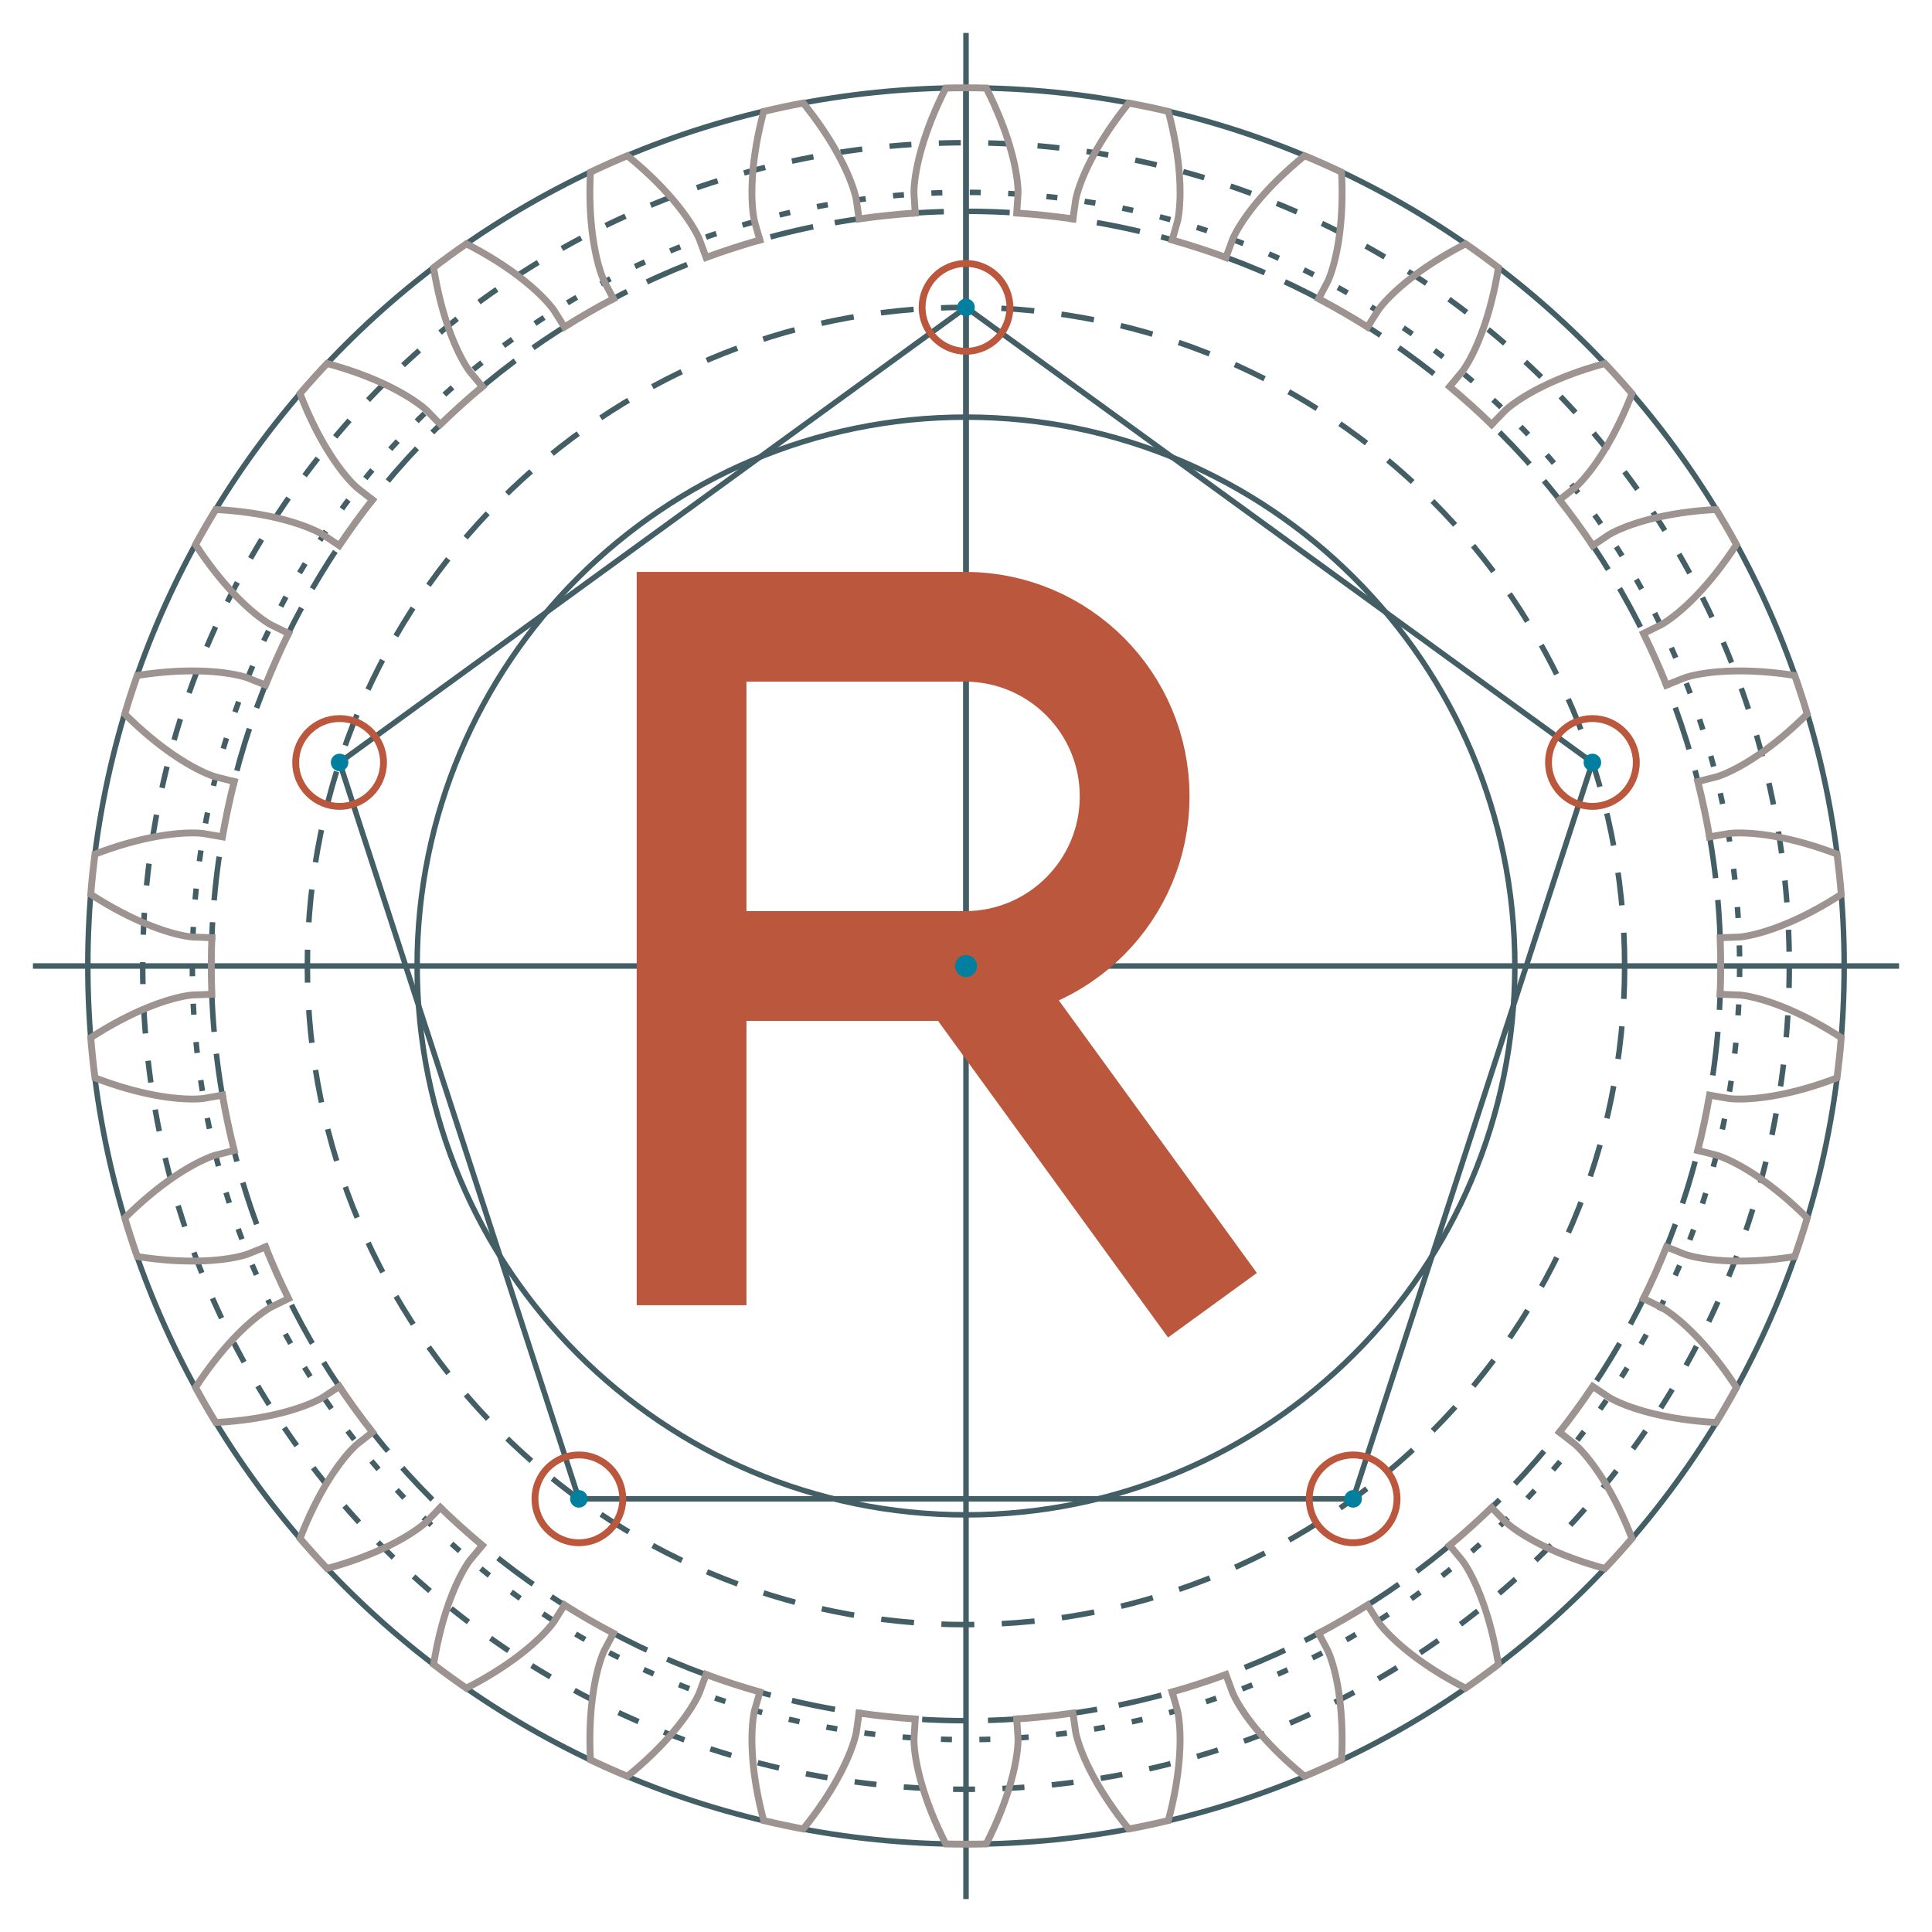
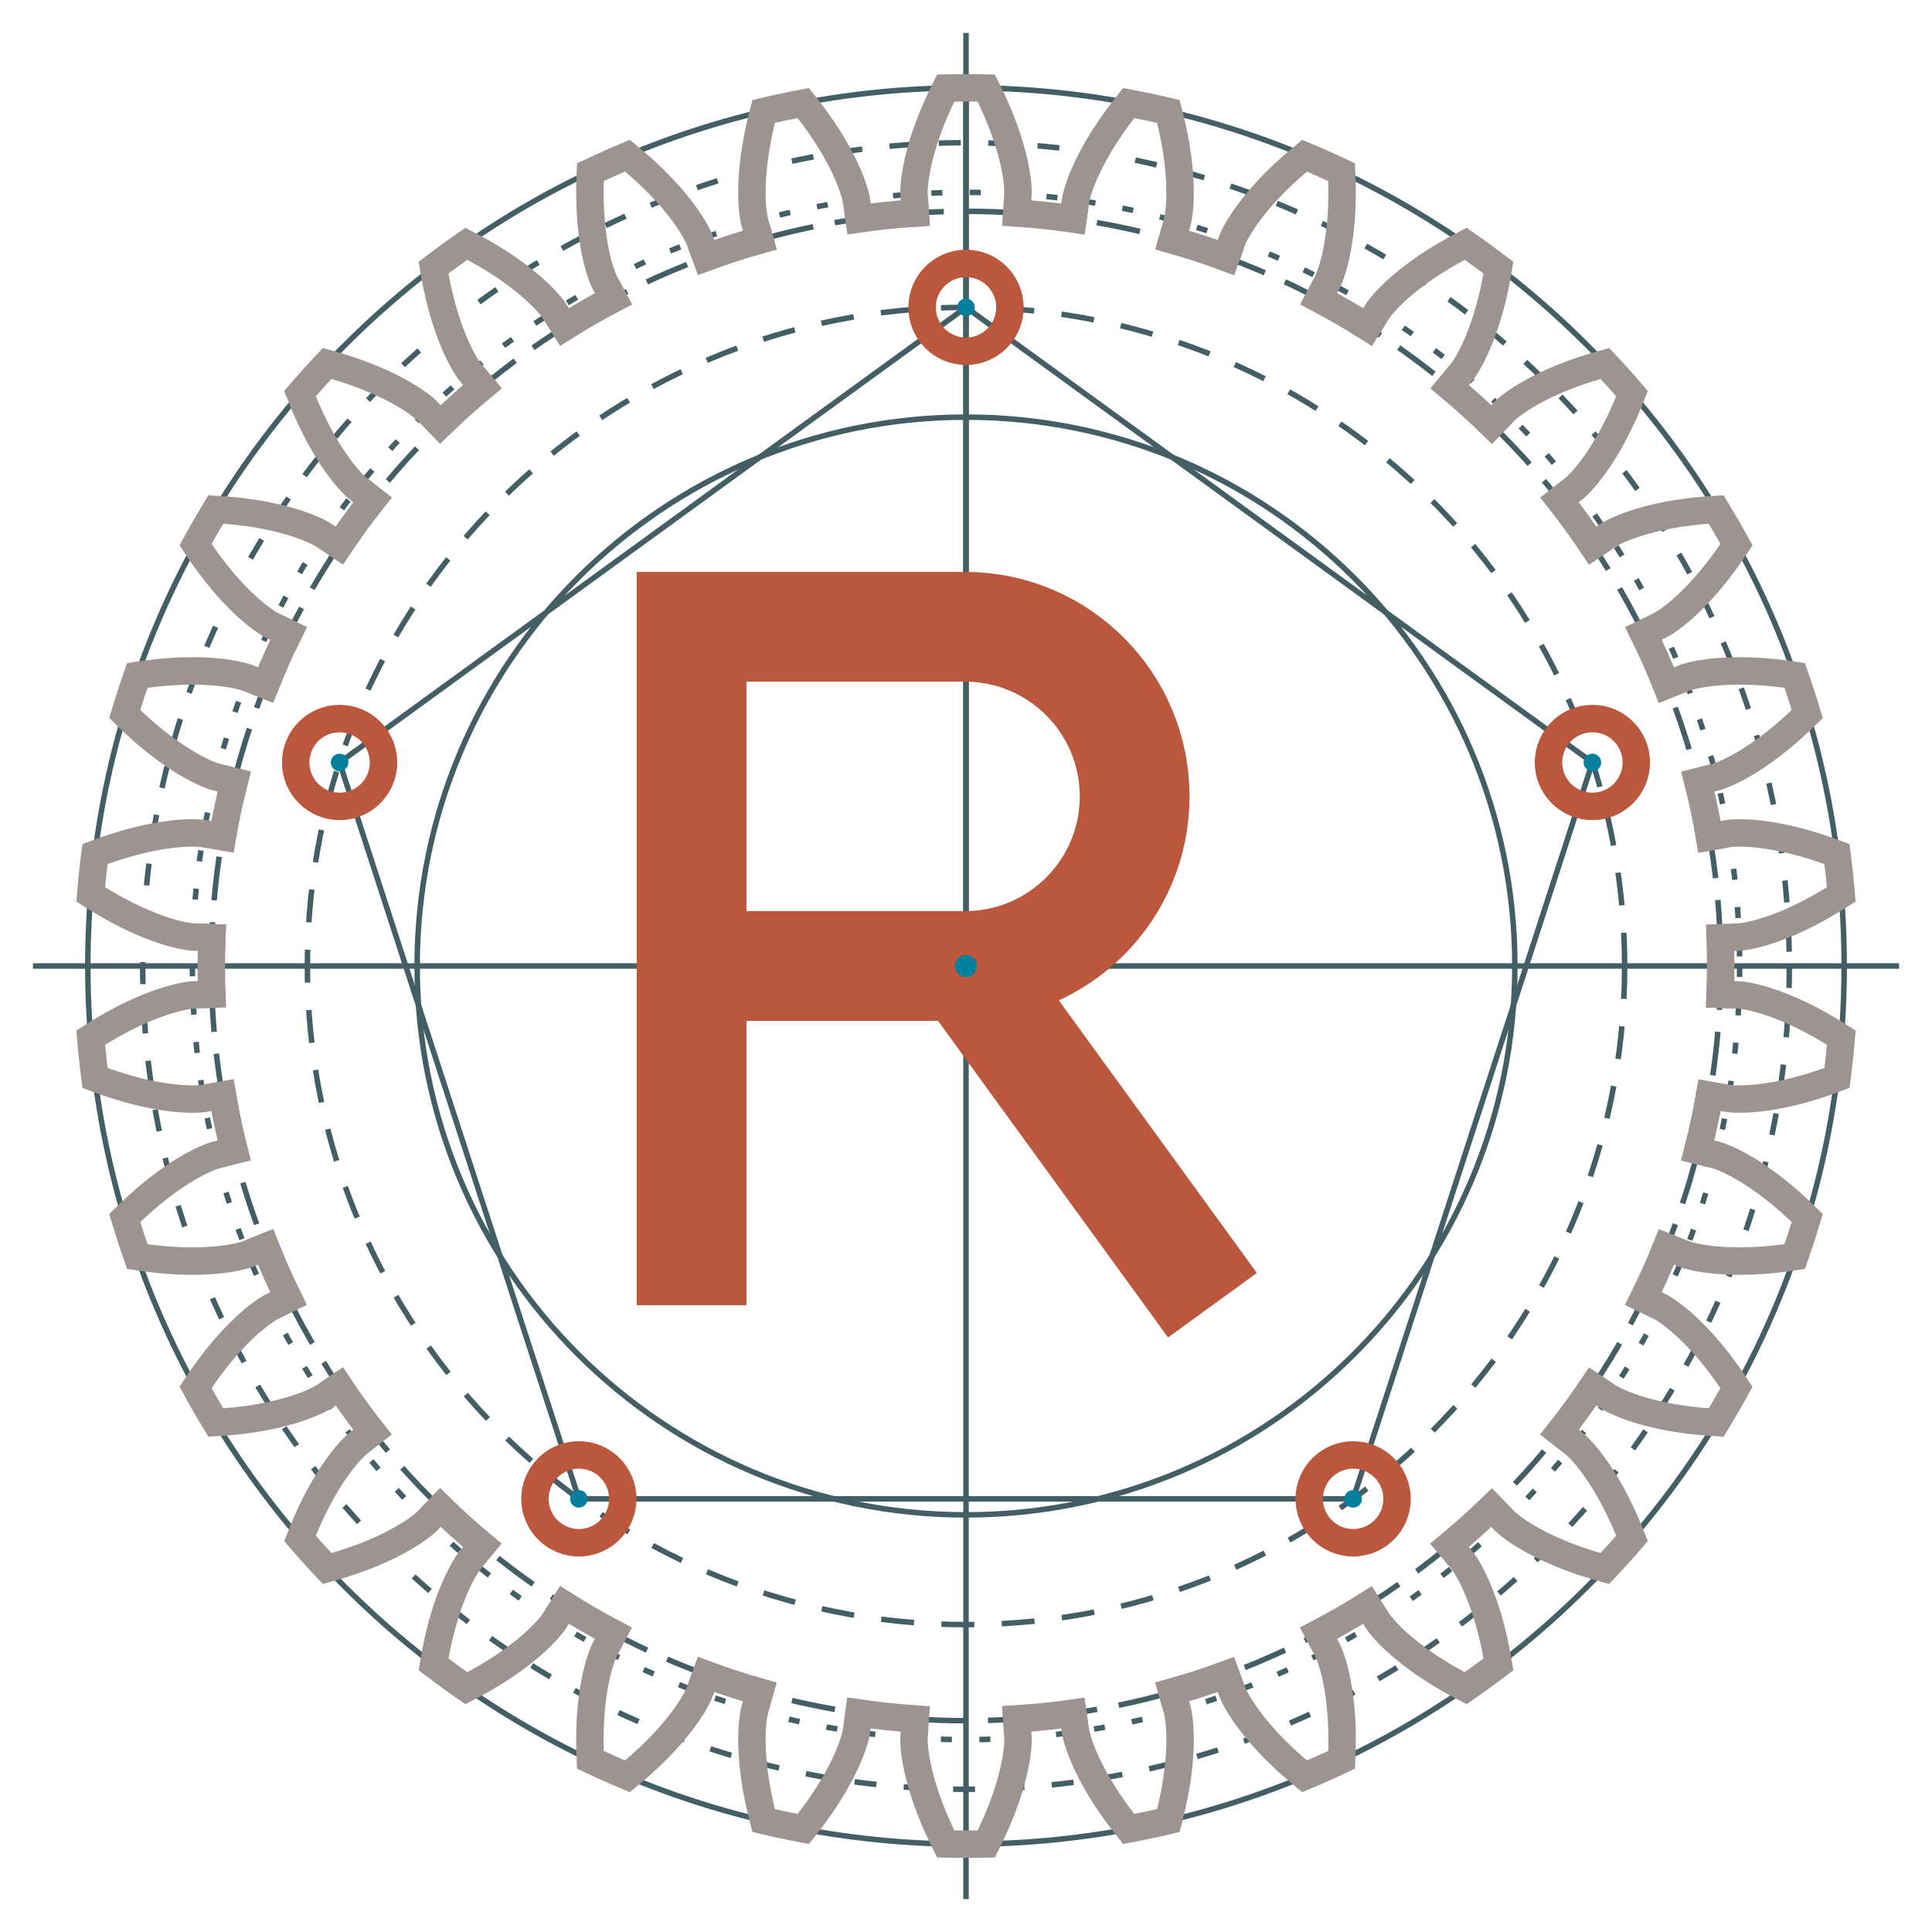
<svg xmlns="http://www.w3.org/2000/svg" width="1024" height="1024" viewBox="-176 -176 352 352" role="img" aria-labelledby="title desc">
  <style>.primary{stroke:#9d9390}.accent{stroke:#ba573d}.signal{fill:#007f9e}.guide{stroke:#435e65}</style>
  <defs>
    <path id="tooth" d="M -9.242,-137.189 L -9.474,-140.635 L -9.476,-140.67 L -9.479,-140.776 L -9.481,-140.953 L -9.478,-141.2 L -9.468,-141.517 L -9.446,-141.905 L -9.41,-142.362 L -9.356,-142.889 L -9.283,-143.485 L -9.185,-144.148 L -9.062,-144.879 L -8.908,-145.677 L -8.722,-146.539 L -8.5,-147.466 L -8.239,-148.456 L -7.937,-149.508 L -7.591,-150.62 L -7.197,-151.791 L -6.753,-153.019 L -6.256,-154.303 L -5.703,-155.641 L -5.093,-157.03 L -4.421,-158.47 L -3.687,-159.958 A 160 160 0 0 1 3.687,-159.958 L 4.421,-158.47 L 5.093,-157.03 L 5.703,-155.641 L 6.256,-154.303 L 6.753,-153.019 L 7.197,-151.791 L 7.591,-150.62 L 7.937,-149.508 L 8.239,-148.456 L 8.5,-147.466 L 8.722,-146.539 L 8.908,-145.677 L 9.062,-144.879 L 9.185,-144.148 L 9.283,-143.485 L 9.356,-142.889 L 9.41,-142.362 L 9.446,-141.905 L 9.468,-141.517 L 9.478,-141.2 L 9.481,-140.953 L 9.479,-140.776 L 9.476,-140.67 L 9.474,-140.635 L 9.242,-137.189 A 137.5 137.5 0 0 1 19.483,-136.113" />
  </defs>
  <g class="guide" fill="none" stroke-width="1">
    <path d="M -170 0 H 170 M 0 -170 V 170" />
    <circle r="160" />
    <circle r="150" stroke-dasharray="4 5" />
    <circle r="140.954" stroke-dasharray="2 5" />
    <circle r="137.5" stroke-dasharray="8 4" />
    <circle r="100" />
    <circle r="120" stroke-dasharray="6 5" />
    <polygon points="0,-120 114.127,-37.082 70.534,97.082 -70.534,97.082 -114.127,-37.082" />
    <path d="M 0 0 L 0,-160" />
  </g>
-   <g class="primary" fill="none" stroke-width="1.25" stroke-linecap="square" stroke-linejoin="miter">
+   <g class="primary" fill="none" stroke-width="5" stroke-linecap="square" stroke-linejoin="miter">
    <use href="#tooth" transform="rotate(0)" />
    <use href="#tooth" transform="rotate(12)" />
    <use href="#tooth" transform="rotate(24)" />
    <use href="#tooth" transform="rotate(36)" />
    <use href="#tooth" transform="rotate(48)" />
    <use href="#tooth" transform="rotate(60)" />
    <use href="#tooth" transform="rotate(72)" />
    <use href="#tooth" transform="rotate(84)" />
    <use href="#tooth" transform="rotate(96)" />
    <use href="#tooth" transform="rotate(108)" />
    <use href="#tooth" transform="rotate(120)" />
    <use href="#tooth" transform="rotate(132)" />
    <use href="#tooth" transform="rotate(144)" />
    <use href="#tooth" transform="rotate(156)" />
    <use href="#tooth" transform="rotate(168)" />
    <use href="#tooth" transform="rotate(180)" />
    <use href="#tooth" transform="rotate(192)" />
    <use href="#tooth" transform="rotate(204)" />
    <use href="#tooth" transform="rotate(216)" />
    <use href="#tooth" transform="rotate(228)" />
    <use href="#tooth" transform="rotate(240)" />
    <use href="#tooth" transform="rotate(252)" />
    <use href="#tooth" transform="rotate(264)" />
    <use href="#tooth" transform="rotate(276)" />
    <use href="#tooth" transform="rotate(288)" />
    <use href="#tooth" transform="rotate(300)" />
    <use href="#tooth" transform="rotate(312)" />
    <use href="#tooth" transform="rotate(324)" />
    <use href="#tooth" transform="rotate(336)" />
    <use href="#tooth" transform="rotate(348)" />
  </g>
-   <g class="accent" fill="none" stroke-width="1.25" stroke-linecap="butt" stroke-linejoin="miter">
+   <g class="accent" fill="none" stroke-width="5" stroke-linecap="butt" stroke-linejoin="miter">
    <circle cx="0" cy="-120" r="8" />
    <circle cx="114.127" cy="-37.082" r="8" />
    <circle cx="70.534" cy="97.082" r="8" />
    <circle cx="-70.534" cy="97.082" r="8" />
    <circle cx="-114.127" cy="-37.082" r="8" />
    <path d="M -50 61.803 V -61.803 H 0 A 30.902 30.902 0 0 1 0 0 H -50 M 0 0 L 44.903 61.803" stroke-width="20" />
  </g>
  <g class="signal">
    <circle cx="0" cy="-120" r="1.6" />
    <circle cx="114.127" cy="-37.082" r="1.6" />
    <circle cx="70.534" cy="97.082" r="1.6" />
    <circle cx="-70.534" cy="97.082" r="1.6" />
    <circle cx="-114.127" cy="-37.082" r="1.6" />
    <circle r="2" />
  </g>
</svg>
